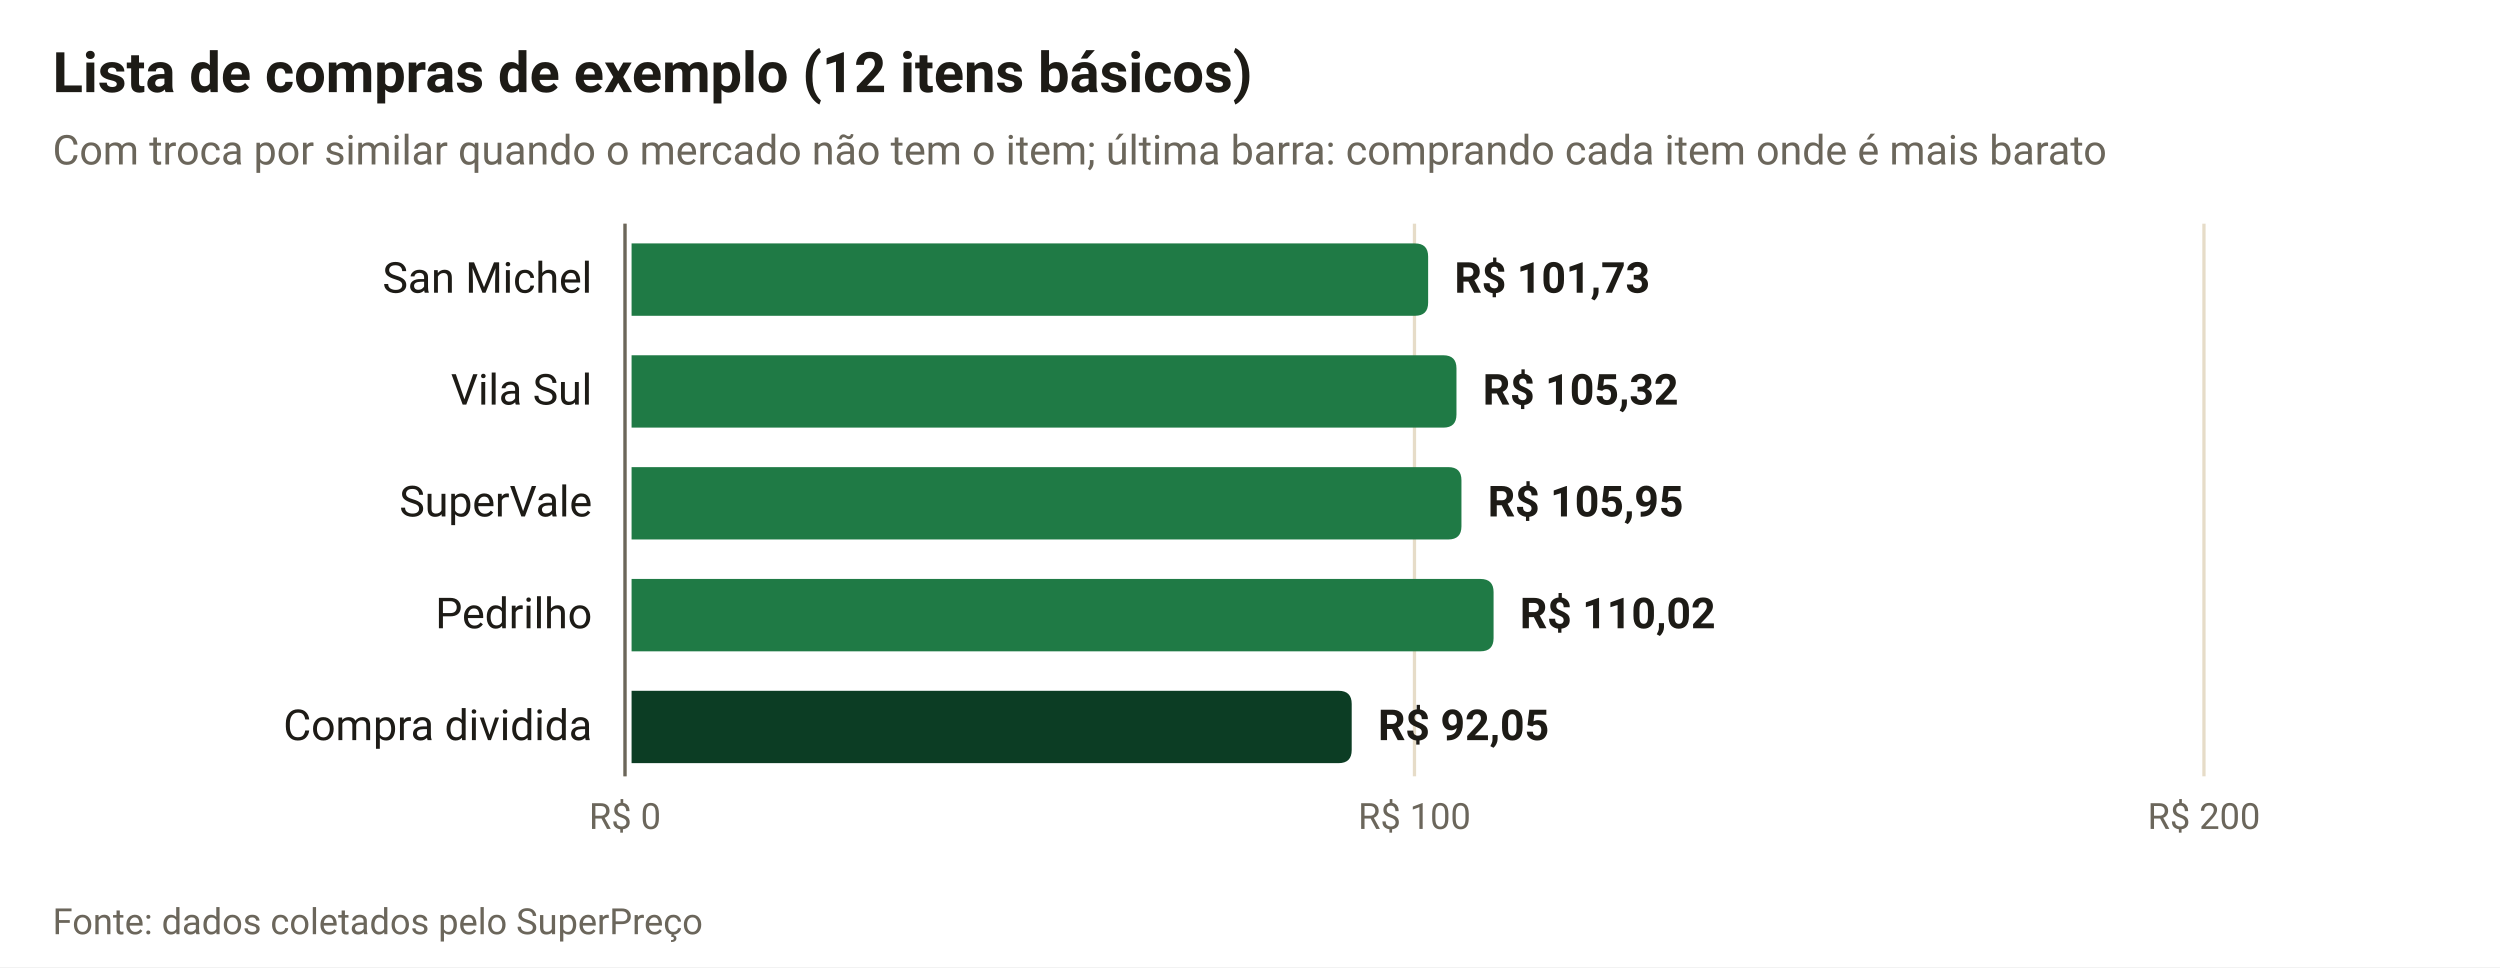
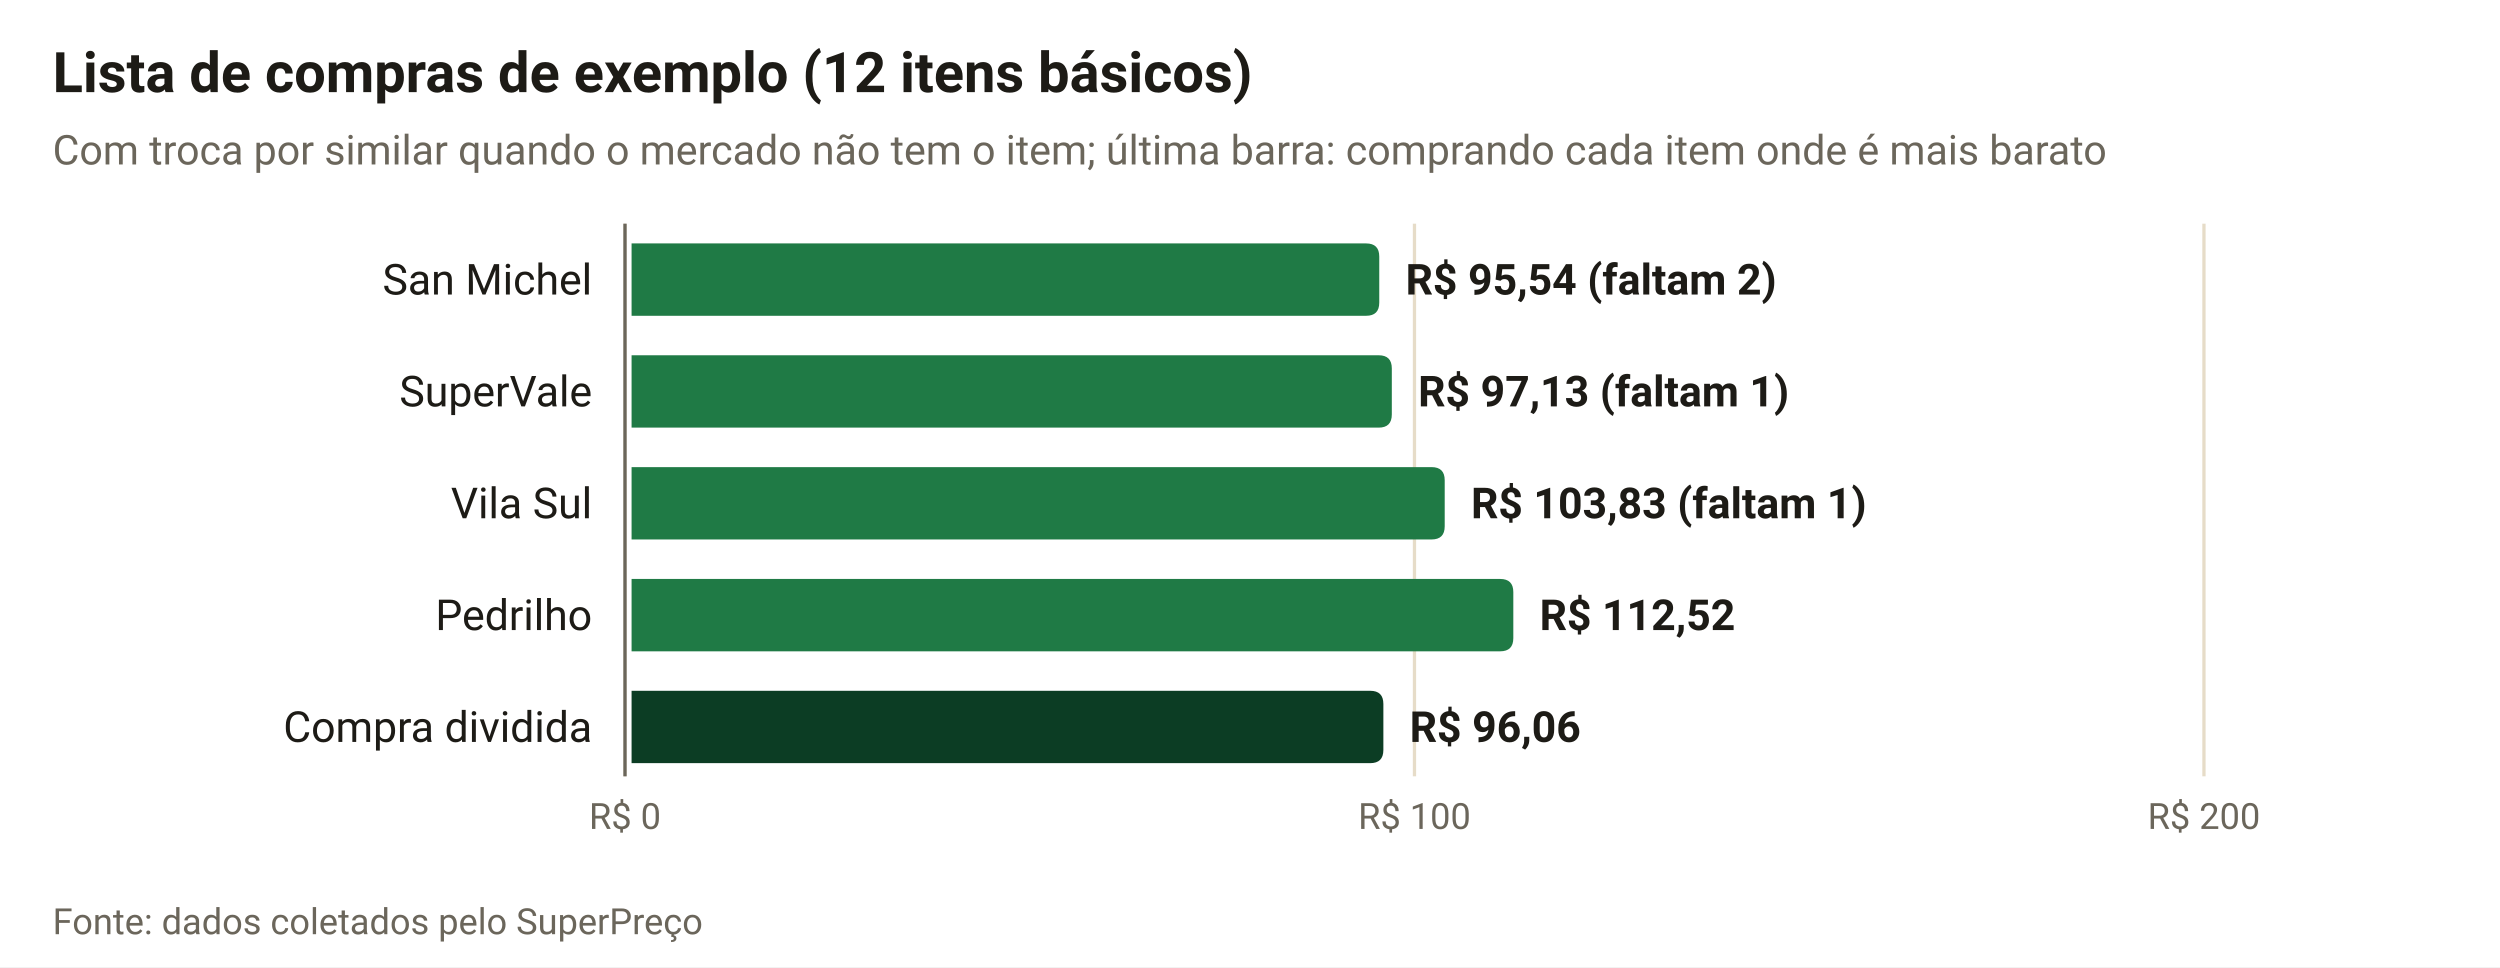
<svg xmlns="http://www.w3.org/2000/svg" width="760" height="294" viewBox="0 0 760 294" font-family="'Segoe UI', Roboto, 'Helvetica Neue', Arial, sans-serif" role="img" aria-label="Lista de compras de exemplo (12 itens básicos)">
  <rect width="760" height="294" fill="#ffffff" />
  <text x="16" y="28" font-size="17" font-weight="700" fill="#1d1b16">Lista de compras de exemplo (12 itens básicos)</text>
  <text x="16" y="50" font-size="12.5" fill="#6b665b">Com troca por similar quando o mercado não tem o item; última barra: comprando cada item onde é mais barato</text>
  <line x1="190" y1="68" x2="190" y2="236" stroke="#e6dcc8" stroke-width="1" />
  <text x="190" y="252" font-size="11" fill="#6b665b" text-anchor="middle">R$ 0</text>
  <line x1="430" y1="68" x2="430" y2="236" stroke="#e6dcc8" stroke-width="1" />
  <text x="430" y="252" font-size="11" fill="#6b665b" text-anchor="middle">R$ 100</text>
  <line x1="670" y1="68" x2="670" y2="236" stroke="#e6dcc8" stroke-width="1" />
  <text x="670" y="252" font-size="11" fill="#6b665b" text-anchor="middle">R$ 200</text>
  <line x1="190" y1="68" x2="190" y2="236" stroke="#6b665b" stroke-width="1" />
-   <text x="180" y="89" font-size="13" fill="#1d1b16" text-anchor="end">San Michel</text>
-   <path d="M192,74 H430.152 Q434.152,74 434.152,78 V92 Q434.152,96 430.152,96 H192 Z" fill="#1f7a45" />
-   <text x="442.152" y="89" font-size="13" font-weight="600" fill="#1d1b16">R$ 101,73</text>
-   <text x="180" y="123" font-size="13" fill="#1d1b16" text-anchor="end">Vila Sul</text>
-   <path d="M192,108 H438.768 Q442.768,108 442.768,112 V126 Q442.768,130 438.768,130 H192 Z" fill="#1f7a45" />
-   <text x="450.768" y="123" font-size="13" font-weight="600" fill="#1d1b16">R$ 105,32</text>
-   <text x="180" y="157" font-size="13" fill="#1d1b16" text-anchor="end">SuperVale</text>
-   <path d="M192,142 H440.28 Q444.28,142 444.28,146 V160 Q444.28,164 440.28,164 H192 Z" fill="#1f7a45" />
-   <text x="452.28" y="157" font-size="13" font-weight="600" fill="#1d1b16">R$ 105,95</text>
-   <text x="180" y="191" font-size="13" fill="#1d1b16" text-anchor="end">Pedrilho</text>
-   <path d="M192,176 H450.048 Q454.048,176 454.048,180 V194 Q454.048,198 450.048,198 H192 Z" fill="#1f7a45" />
-   <text x="462.048" y="191" font-size="13" font-weight="600" fill="#1d1b16">R$ 110,02</text>
-   <text x="180" y="225" font-size="13" fill="#1d1b16" text-anchor="end">Compra dividida</text>
-   <path d="M192,210 H406.92 Q410.92,210 410.92,214 V228 Q410.92,232 406.92,232 H192 Z" fill="#0c3d24" />
-   <text x="418.92" y="225" font-size="13" font-weight="600" fill="#1d1b16">R$ 92,05</text>
+   <text x="180" y="89.55" font-size="13" fill="#1d1b16" text-anchor="end">San Michel</text>
+   <path d="M192,74 H415.296 Q419.296,74 419.296,78 V92 Q419.296,96 415.296,96 H192 Z" fill="#1f7a45" />
+   <text x="427.296" y="89.55" font-size="13" font-weight="600" fill="#1d1b16">R$ 95,54 (faltam 2)</text>
+   <text x="180" y="123.55" font-size="13" fill="#1d1b16" text-anchor="end">SuperVale</text>
+   <path d="M192,108 H419.112 Q423.112,108 423.112,112 V126 Q423.112,130 419.112,130 H192 Z" fill="#1f7a45" />
+   <text x="431.112" y="123.55" font-size="13" font-weight="600" fill="#1d1b16">R$ 97,13 (faltam 1)</text>
+   <text x="180" y="157.55" font-size="13" fill="#1d1b16" text-anchor="end">Vila Sul</text>
+   <path d="M192,142 H435.192 Q439.192,142 439.192,146 V160 Q439.192,164 435.192,164 H192 Z" fill="#1f7a45" />
+   <text x="447.192" y="157.55" font-size="13" font-weight="600" fill="#1d1b16">R$ 103,83 (faltam 1)</text>
+   <text x="180" y="191.55" font-size="13" fill="#1d1b16" text-anchor="end">Pedrilho</text>
+   <path d="M192,176 H456.048 Q460.048,176 460.048,180 V194 Q460.048,198 456.048,198 H192 Z" fill="#1f7a45" />
+   <text x="468.048" y="191.55" font-size="13" font-weight="600" fill="#1d1b16">R$ 112,52</text>
+   <text x="180" y="225.55" font-size="13" fill="#1d1b16" text-anchor="end">Compra dividida</text>
+   <path d="M192,210 H416.544 Q420.544,210 420.544,214 V228 Q420.544,232 416.544,232 H192 Z" fill="#0c3d24" />
+   <text x="428.544" y="225.55" font-size="13" font-weight="600" fill="#1d1b16">R$ 96,06</text>
  <text x="16" y="284" font-size="11" fill="#6b665b">Fonte: dados coletados pelo SuperPreço</text>
</svg>
